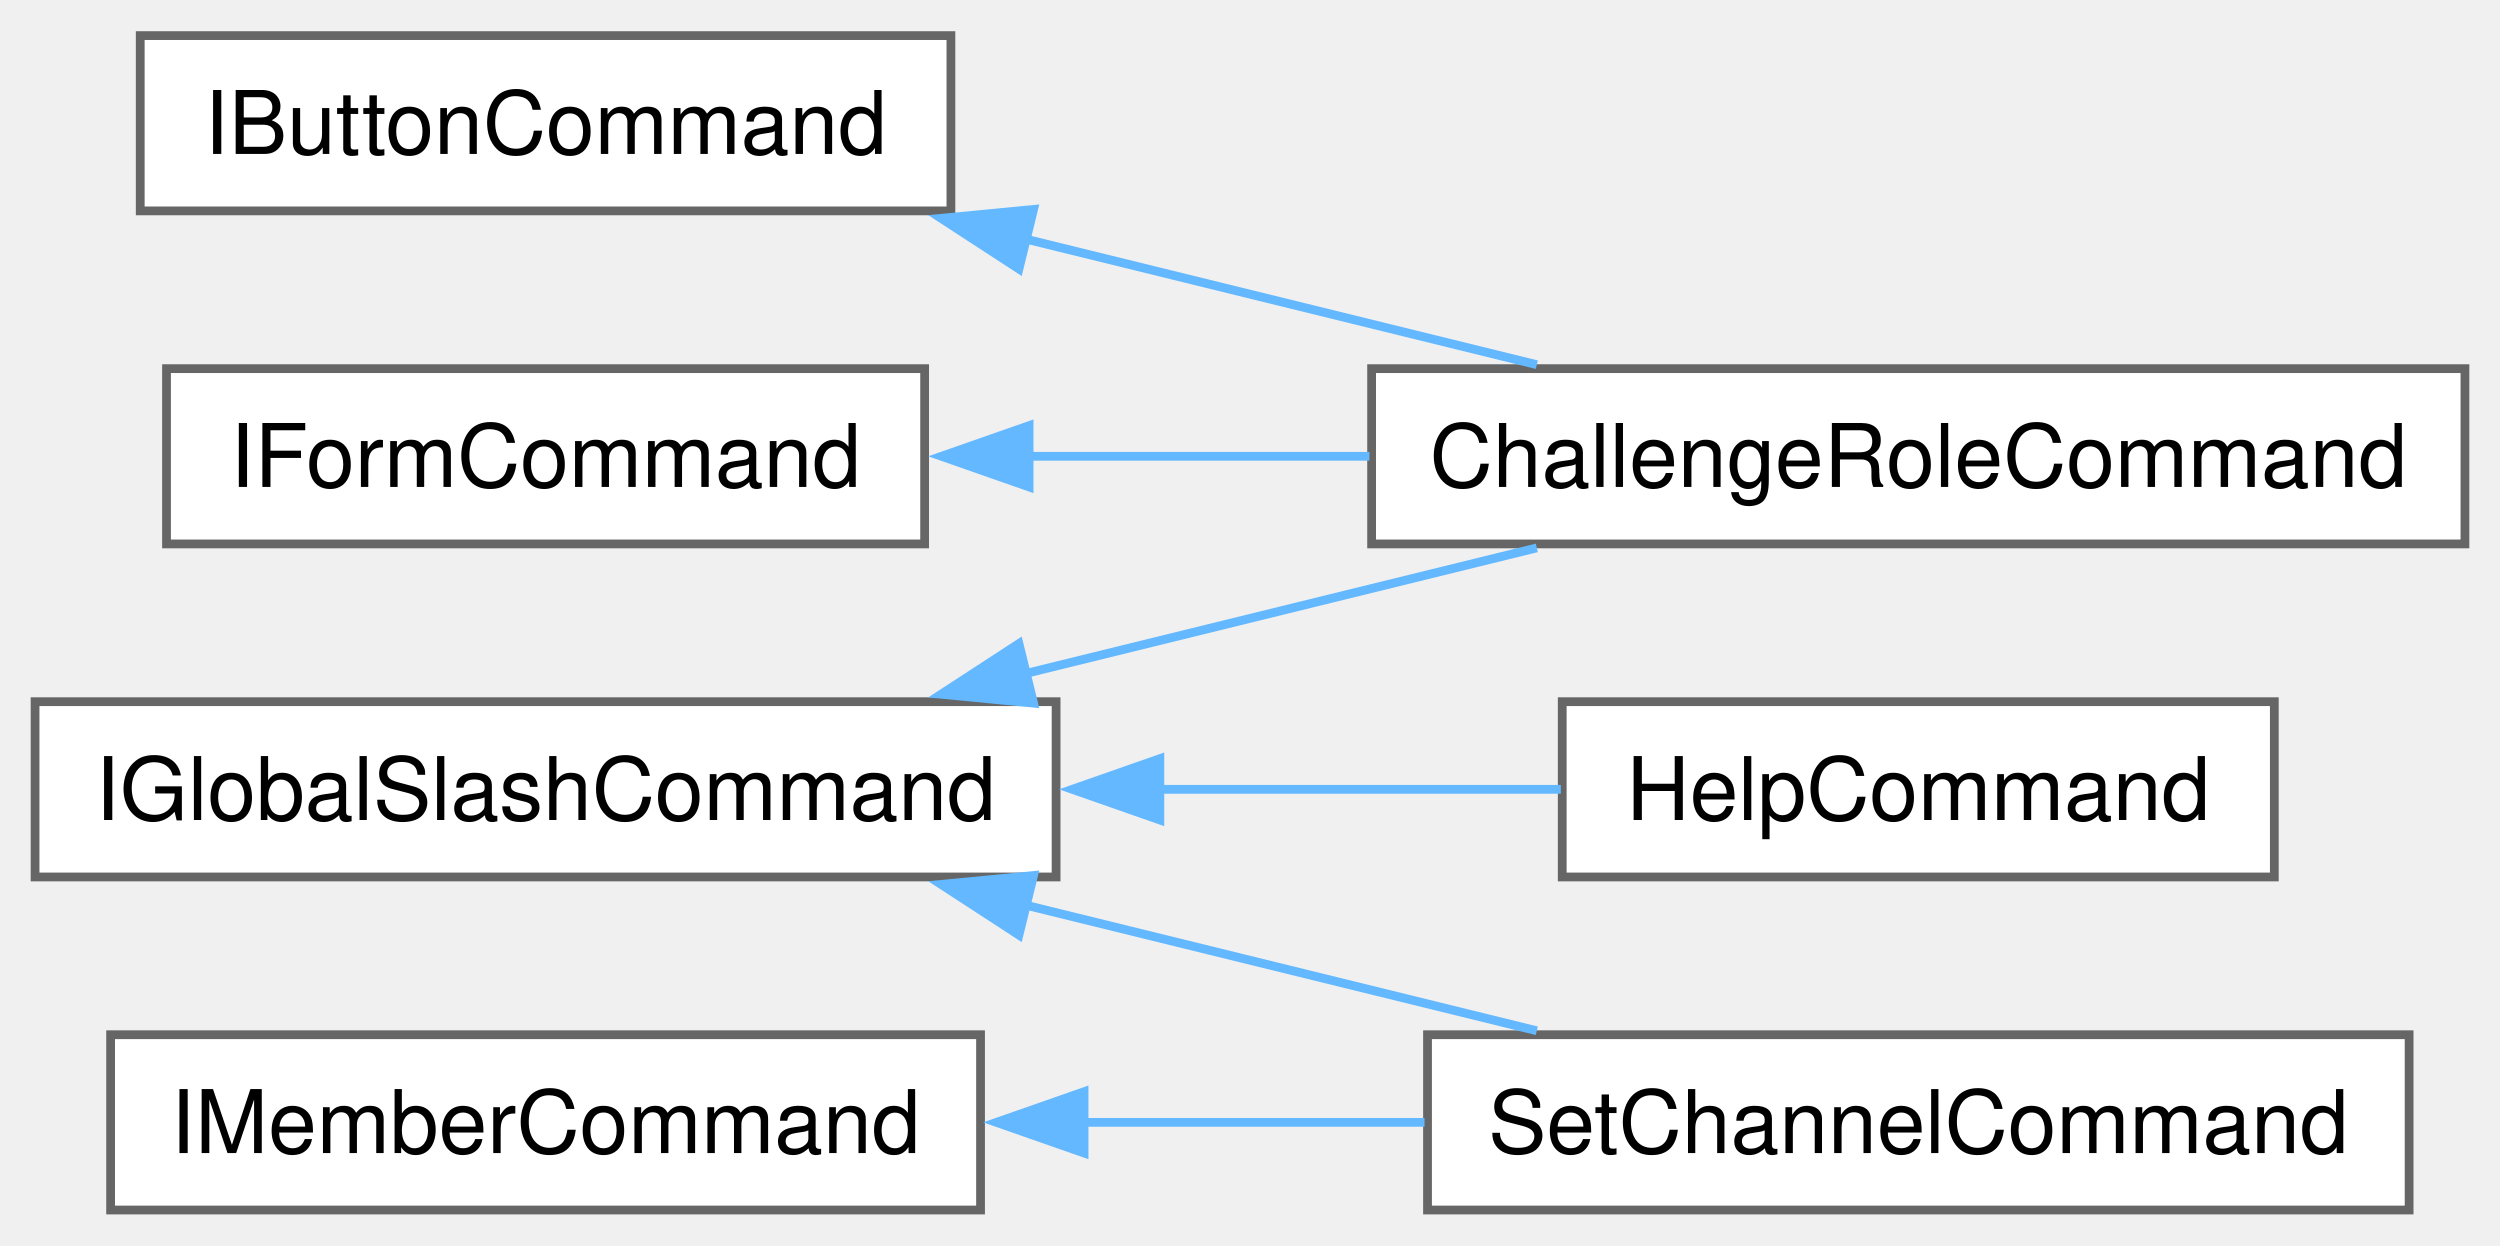
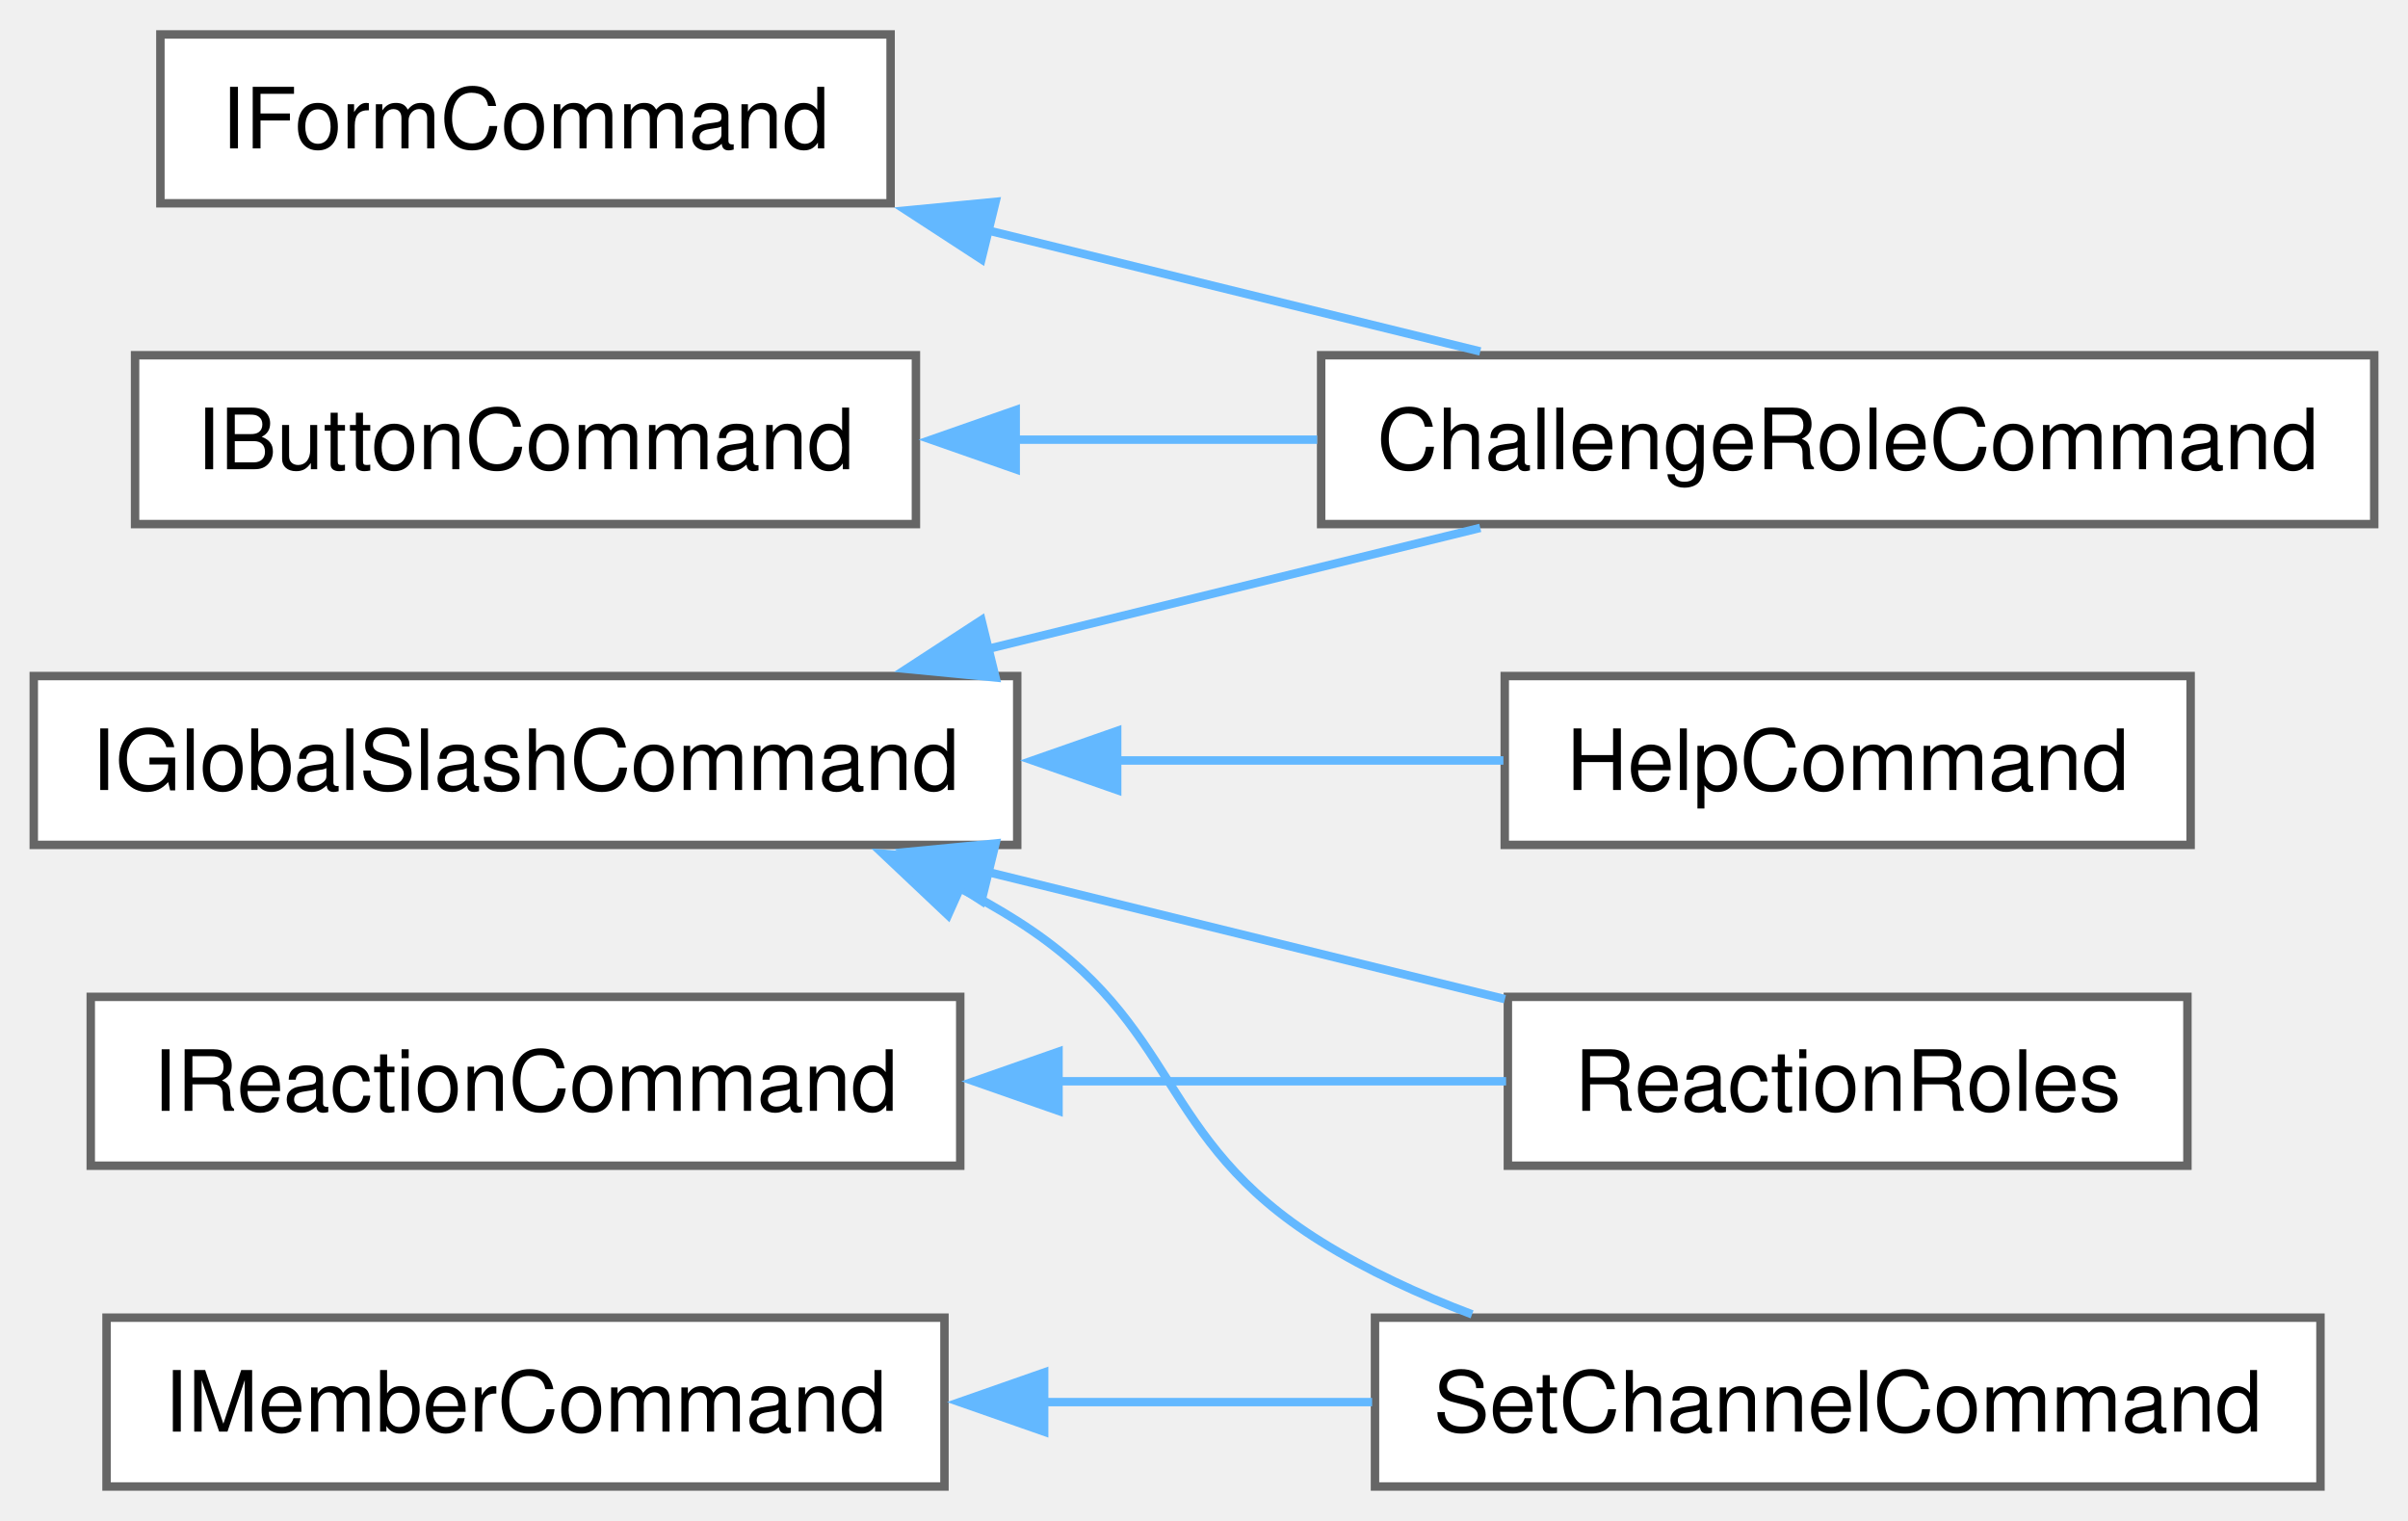
- <svg xmlns="http://www.w3.org/2000/svg" xmlns:xlink="http://www.w3.org/1999/xlink" width="285pt" height="142pt" viewBox="0.00 0.00 285.25 142.00">
-   <g id="graph0" class="graph" transform="scale(1 1) rotate(0) translate(4 138)">
+ <svg xmlns="http://www.w3.org/2000/svg" xmlns:xlink="http://www.w3.org/1999/xlink" width="285pt" height="180pt" viewBox="0.00 0.00 285.25 180.00">
+   <g id="graph0" class="graph" transform="scale(1 1) rotate(0) translate(4 176)">
    <g id="Node000000" class="node">
      <g id="a_Node000000">
        <a xlink:href="classIButtonCommand.html" target="_top" xlink:title=" ">
          <polygon fill="white" stroke="#666666" points="104.5,-134 12,-134 12,-114 104.5,-114 104.5,-134" />
          <text text-anchor="middle" x="58.25" y="-120.5" font-family="Helvetica,sans-Serif" font-size="10.00">IButtonCommand</text>
        </a>
      </g>
    </g>
    <g id="Node000001" class="node">
      <g id="a_Node000001">
        <a xlink:href="classChallengeRoleCommand.html" target="_top" xlink:title=" ">
-           <polygon fill="white" stroke="#666666" points="277.25,-96 152.5,-96 152.5,-76 277.25,-76 277.25,-96" />
-           <text text-anchor="middle" x="214.88" y="-82.5" font-family="Helvetica,sans-Serif" font-size="10.00">ChallengeRoleCommand</text>
+           <polygon fill="white" stroke="#666666" points="277.25,-134 152.5,-134 152.5,-114 277.25,-114 277.25,-134" />
+           <text text-anchor="middle" x="214.88" y="-120.5" font-family="Helvetica,sans-Serif" font-size="10.00">ChallengeRoleCommand</text>
        </a>
      </g>
    </g>
    <g id="edge1_Node000000_Node000001" class="edge">
      <g id="a_edge1_Node000000_Node000001">
        <a xlink:title=" ">
-           <path fill="none" stroke="#63b8ff" d="M112.89,-110.82C132.02,-106.12 153.29,-100.89 171.35,-96.45" />
-           <polygon fill="#63b8ff" stroke="#63b8ff" points="112.26,-107.37 103.38,-113.15 113.93,-114.17 112.26,-107.37" />
+           <path fill="none" stroke="#63b8ff" d="M116.21,-124C127.87,-124 140.2,-124 152.03,-124" />
+           <polygon fill="#63b8ff" stroke="#63b8ff" points="116.32,-120.5 106.32,-124 116.32,-127.5 116.32,-120.5" />
        </a>
      </g>
    </g>
    <g id="Node000002" class="node">
      <g id="a_Node000002">
        <a xlink:href="classIFormCommand.html" target="_top" xlink:title=" ">
-           <polygon fill="white" stroke="#666666" points="101.5,-96 15,-96 15,-76 101.5,-76 101.5,-96" />
-           <text text-anchor="middle" x="58.25" y="-82.5" font-family="Helvetica,sans-Serif" font-size="10.00">IFormCommand</text>
+           <polygon fill="white" stroke="#666666" points="101.5,-172 15,-172 15,-152 101.5,-152 101.5,-172" />
+           <text text-anchor="middle" x="58.25" y="-158.5" font-family="Helvetica,sans-Serif" font-size="10.00">IFormCommand</text>
        </a>
      </g>
    </g>
    <g id="edge2_Node000002_Node000001" class="edge">
      <g id="a_edge2_Node000002_Node000001">
        <a xlink:title=" ">
-           <path fill="none" stroke="#63b8ff" d="M113.19,-86C125.8,-86 139.33,-86 152.25,-86" />
-           <polygon fill="#63b8ff" stroke="#63b8ff" points="113.42,-82.5 103.42,-86 113.42,-89.5 113.42,-82.5" />
+           <path fill="none" stroke="#63b8ff" d="M112.89,-148.82C132.02,-144.12 153.29,-138.89 171.35,-134.45" />
+           <polygon fill="#63b8ff" stroke="#63b8ff" points="112.26,-145.37 103.38,-151.15 113.93,-152.17 112.26,-145.37" />
        </a>
      </g>
    </g>
    <g id="Node000003" class="node">
      <g id="a_Node000003">
        <a xlink:href="classIGlobalSlashCommand.html" target="_top" xlink:title=" ">
-           <polygon fill="white" stroke="#666666" points="116.5,-58 0,-58 0,-38 116.5,-38 116.5,-58" />
-           <text text-anchor="middle" x="58.25" y="-44.5" font-family="Helvetica,sans-Serif" font-size="10.00">IGlobalSlashCommand</text>
+           <polygon fill="white" stroke="#666666" points="116.5,-96 0,-96 0,-76 116.5,-76 116.5,-96" />
+           <text text-anchor="middle" x="58.25" y="-82.5" font-family="Helvetica,sans-Serif" font-size="10.00">IGlobalSlashCommand</text>
        </a>
      </g>
    </g>
    <g id="edge3_Node000003_Node000001" class="edge">
      <g id="a_edge3_Node000003_Node000001">
        <a xlink:title=" ">
-           <path fill="none" stroke="#63b8ff" d="M112.89,-61.18C132.02,-65.88 153.29,-71.11 171.35,-75.55" />
-           <polygon fill="#63b8ff" stroke="#63b8ff" points="113.93,-57.83 103.38,-58.85 112.26,-64.63 113.93,-57.83" />
+           <path fill="none" stroke="#63b8ff" d="M112.89,-99.18C132.02,-103.88 153.29,-109.11 171.35,-113.55" />
+           <polygon fill="#63b8ff" stroke="#63b8ff" points="113.93,-95.83 103.38,-96.85 112.26,-102.63 113.93,-95.83" />
        </a>
      </g>
    </g>
    <g id="Node000004" class="node">
      <g id="a_Node000004">
        <a xlink:href="classHelpCommand.html" target="_top" xlink:title=" ">
-           <polygon fill="white" stroke="#666666" points="255.5,-58 174.25,-58 174.25,-38 255.5,-38 255.5,-58" />
-           <text text-anchor="middle" x="214.88" y="-44.5" font-family="Helvetica,sans-Serif" font-size="10.00">HelpCommand</text>
+           <polygon fill="white" stroke="#666666" points="255.5,-96 174.25,-96 174.25,-76 255.5,-76 255.5,-96" />
+           <text text-anchor="middle" x="214.88" y="-82.5" font-family="Helvetica,sans-Serif" font-size="10.00">HelpCommand</text>
        </a>
      </g>
    </g>
    <g id="edge4_Node000003_Node000004" class="edge">
      <g id="a_edge4_Node000003_Node000004">
        <a xlink:title=" ">
-           <path fill="none" stroke="#63b8ff" d="M128.15,-48C143.88,-48 160.07,-48 174.09,-48" />
-           <polygon fill="#63b8ff" stroke="#63b8ff" points="128.34,-44.5 118.34,-48 128.34,-51.5 128.34,-44.5" />
+           <path fill="none" stroke="#63b8ff" d="M128.15,-86C143.88,-86 160.07,-86 174.09,-86" />
+           <polygon fill="#63b8ff" stroke="#63b8ff" points="128.34,-82.5 118.34,-86 128.34,-89.5 128.34,-82.5" />
        </a>
      </g>
    </g>
    <g id="Node000005" class="node">
      <g id="a_Node000005">
+         <a xlink:href="classReactionRoles.html" target="_top" xlink:title=" ">
+           <polygon fill="white" stroke="#666666" points="255.12,-58 174.62,-58 174.62,-38 255.12,-38 255.12,-58" />
+           <text text-anchor="middle" x="214.88" y="-44.5" font-family="Helvetica,sans-Serif" font-size="10.00">ReactionRoles</text>
+         </a>
+       </g>
+     </g>
+     <g id="edge5_Node000003_Node000005" class="edge">
+       <g id="a_edge5_Node000003_Node000005">
+         <a xlink:title=" ">
+           <path fill="none" stroke="#63b8ff" d="M112.84,-72.83C133.02,-67.87 155.59,-62.32 174.27,-57.73" />
+           <polygon fill="#63b8ff" stroke="#63b8ff" points="112.26,-69.37 103.38,-75.15 113.93,-76.17 112.26,-69.37" />
+         </a>
+       </g>
+     </g>
+     <g id="Node000007" class="node">
+       <g id="a_Node000007">
        <a xlink:href="classSetChannelCommand.html" target="_top" xlink:title=" ">
          <polygon fill="white" stroke="#666666" points="270.88,-20 158.88,-20 158.88,0 270.88,0 270.88,-20" />
          <text text-anchor="middle" x="214.88" y="-6.5" font-family="Helvetica,sans-Serif" font-size="10.00">SetChannelCommand</text>
        </a>
      </g>
    </g>
-     <g id="edge5_Node000003_Node000005" class="edge">
-       <g id="a_edge5_Node000003_Node000005">
+     <g id="edge6_Node000003_Node000007" class="edge">
+       <g id="a_edge6_Node000003_Node000007">
        <a xlink:title=" ">
-           <path fill="none" stroke="#63b8ff" d="M112.89,-34.82C132.02,-30.12 153.29,-24.89 171.35,-20.45" />
-           <polygon fill="#63b8ff" stroke="#63b8ff" points="112.26,-31.37 103.38,-37.15 113.93,-38.17 112.26,-31.37" />
+           <path fill="none" stroke="#63b8ff" d="M109.48,-70.99C111.91,-69.75 114.26,-68.42 116.5,-67 136.13,-54.52 132.74,-41.29 152.5,-29 157.99,-25.58 164.15,-22.74 170.38,-20.39" />
+           <polygon fill="#63b8ff" stroke="#63b8ff" points="108.3,-67.68 100.6,-74.95 111.16,-74.07 108.3,-67.68" />
        </a>
      </g>
    </g>
-     <g id="Node000006" class="node">
-       <g id="a_Node000006">
+     <g id="Node000008" class="node">
+       <g id="a_Node000008">
        <a xlink:href="classIMemberCommand.html" target="_top" xlink:title=" ">
          <polygon fill="white" stroke="#666666" points="107.88,-20 8.62,-20 8.62,0 107.88,0 107.88,-20" />
          <text text-anchor="middle" x="58.25" y="-6.5" font-family="Helvetica,sans-Serif" font-size="10.00">IMemberCommand</text>
        </a>
      </g>
    </g>
-     <g id="edge6_Node000006_Node000005" class="edge">
-       <g id="a_edge6_Node000006_Node000005">
+     <g id="edge7_Node000008_Node000007" class="edge">
+       <g id="a_edge7_Node000008_Node000007">
        <a xlink:title=" ">
          <path fill="none" stroke="#63b8ff" d="M119.31,-10C132.23,-10 145.82,-10 158.54,-10" />
          <polygon fill="#63b8ff" stroke="#63b8ff" points="119.69,-6.5 109.69,-10 119.69,-13.5 119.69,-6.5" />
        </a>
      </g>
    </g>
+     <g id="Node000006" class="node">
+       <g id="a_Node000006">
+         <a xlink:href="classIReactionCommand.html" target="_top" xlink:title=" ">
+           <polygon fill="white" stroke="#666666" points="109.75,-58 6.75,-58 6.75,-38 109.75,-38 109.75,-58" />
+           <text text-anchor="middle" x="58.25" y="-44.5" font-family="Helvetica,sans-Serif" font-size="10.00">IReactionCommand</text>
+         </a>
+       </g>
+     </g>
+     <g id="edge8_Node000006_Node000005" class="edge">
+       <g id="a_edge8_Node000006_Node000005">
+         <a xlink:title=" ">
+           <path fill="none" stroke="#63b8ff" d="M121.17,-48C139.13,-48 158.24,-48 174.41,-48" />
+           <polygon fill="#63b8ff" stroke="#63b8ff" points="121.39,-44.5 111.39,-48 121.39,-51.5 121.39,-44.5" />
+         </a>
+       </g>
+     </g>
  </g>
</svg>
